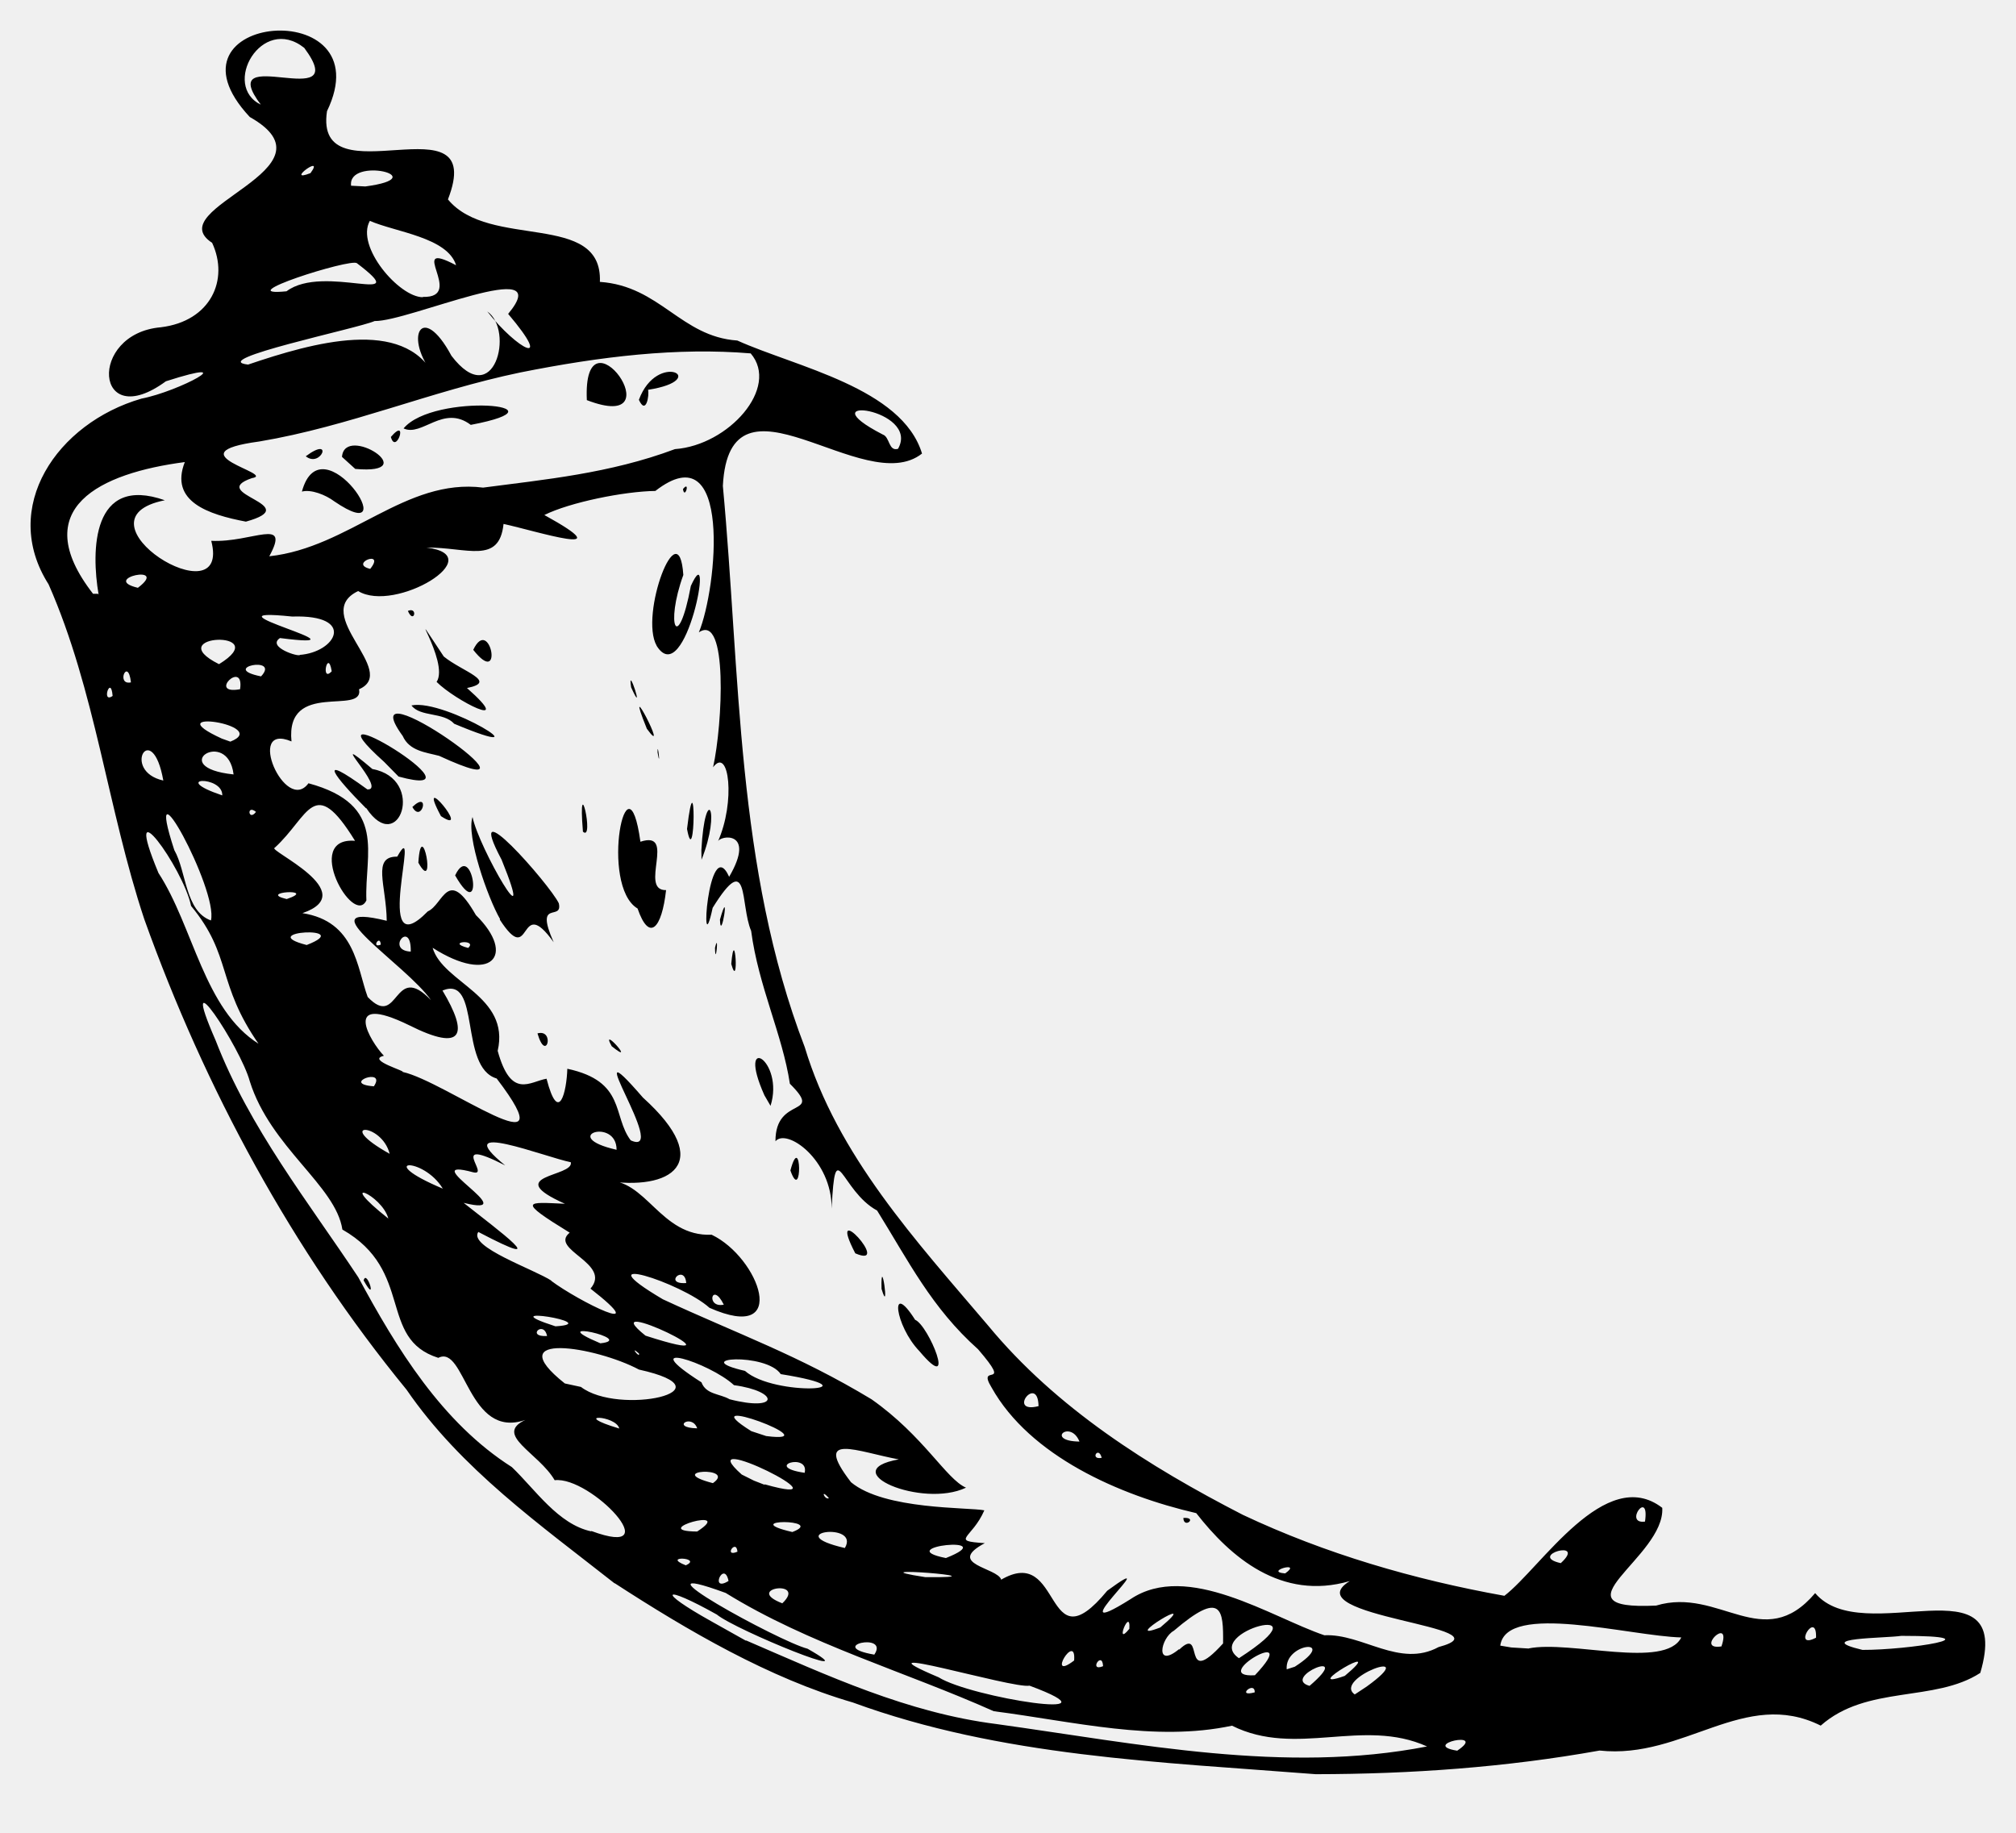
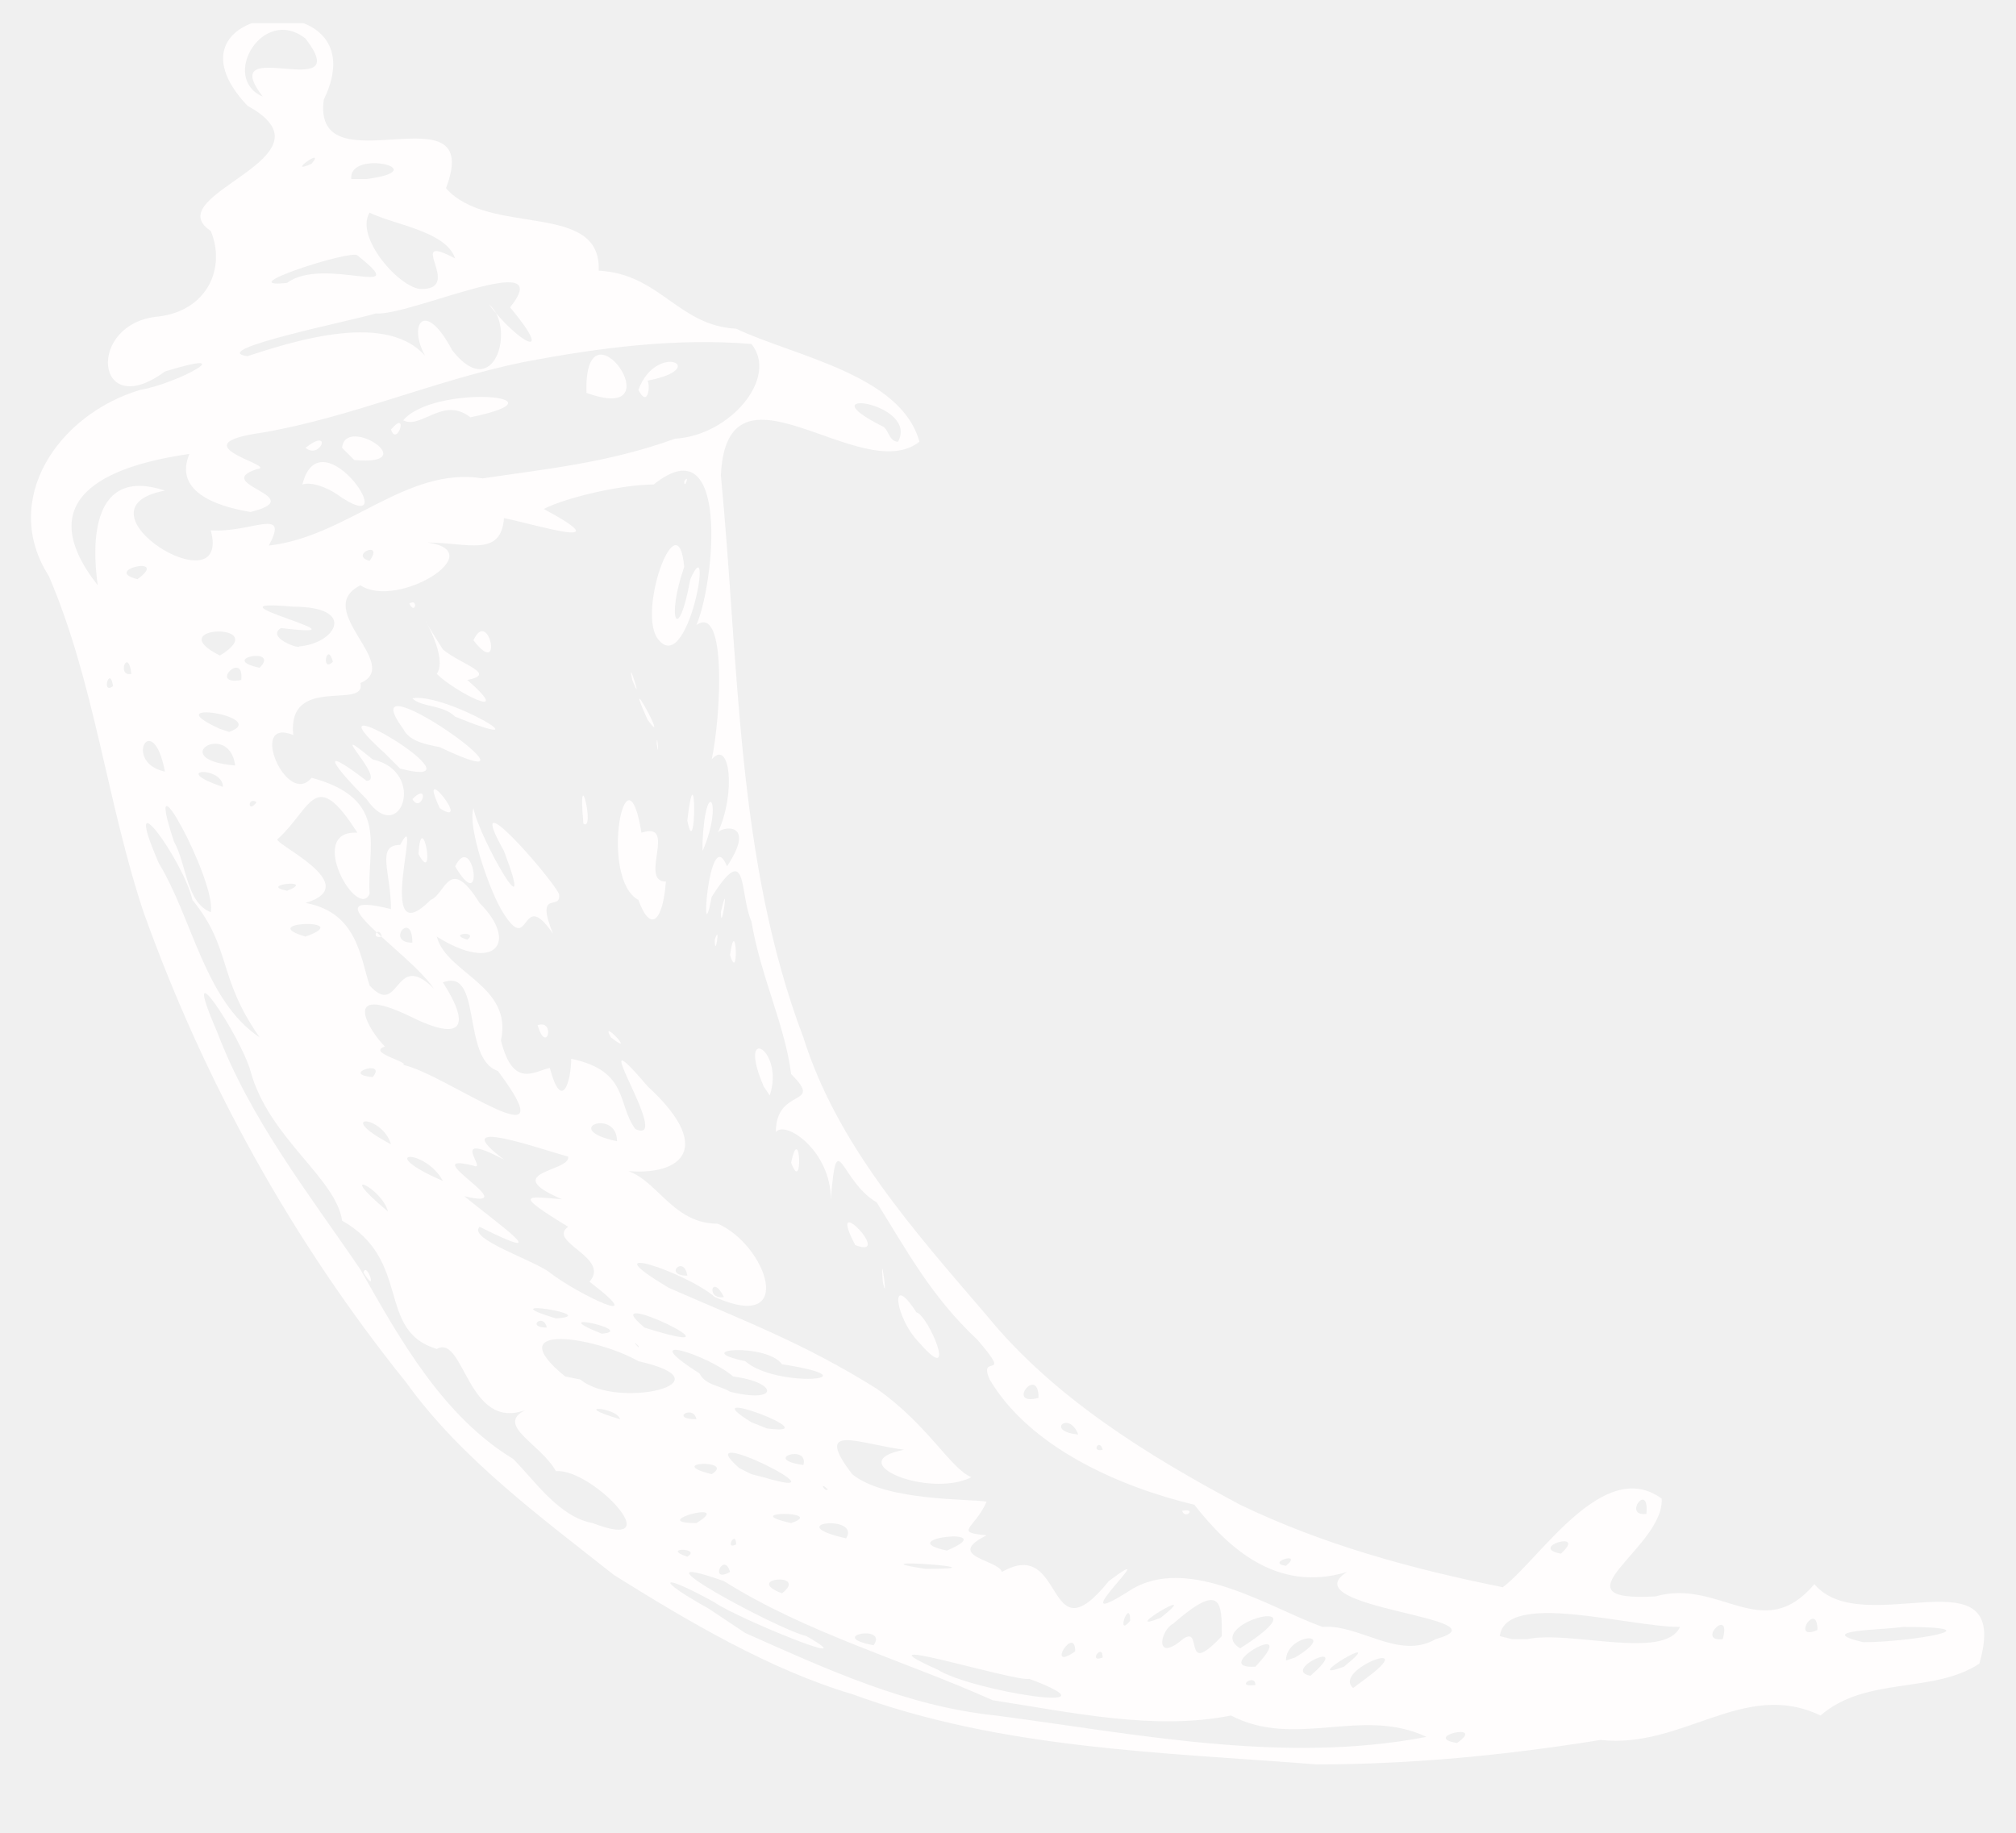
- <svg xmlns="http://www.w3.org/2000/svg" xmlns:xlink="http://www.w3.org/1999/xlink" viewBox="0 0 66 60" fill="#fff" fill-rule="evenodd" stroke="#000" stroke-linecap="round" stroke-linejoin="round">
-   <use xlink:href="#A" x="1" y="1" />
-   <symbol id="A" overflow="visible">
-     <path d="M19.127 50.84c-2.44-1.92-5.04-3.756-6.816-6.344-3.74-4.566-6.6-9.85-8.588-15.406-1.2-3.612-1.6-7.486-3.132-10.96-1.604-2.52.276-5.28 3.04-6.08 1.23-.236 3.392-1.4.8-.568-2.34 1.716-2.566-1.56-.166-1.768 1.64-.2 2.24-1.56 1.68-2.764C4.185 5.8 10.21 4.543 7.177 2.83 4-.57 11.573-1.227 9.705 2.64c-.444 2.972 5.292-.548 3.96 2.888 1.354 1.65 5.068.376 4.974 2.7 1.972.136 2.648 1.794 4.5 1.92 1.92.866 5.394 1.548 6.046 3.7-1.9 1.506-6.306-3.1-6.52 1.06.576 6.16.428 12.504 2.68 18.37 1.066 3.55 3.65 6.346 6 9.112 2.234 2.708 5.26 4.616 8.34 6.2 2.704 1.276 5.6 2.12 8.566 2.652 1.194-.914 3.306-4.312 5.168-2.88.1 1.612-3.7 3.368-.2 3.2 2.07-.624 3.504 1.6 5.206-.408 1.57 1.86 6.52-1.186 5.406 2.612-1.5.974-3.712.386-5.224 1.726-2.494-1.246-4.48 1.114-7.24.816-3.066.55-6.184.77-9.292.774-5.1-.4-10.306-.572-15.156-2.348-2.734-.794-5.4-2.35-7.8-3.908zm4.306 1.866c2.668 1.152 5.28 2.368 8.2 2.736 4.64.644 9.43 1.64 14.086.732-2.108-.952-4.286.37-6.386-.68-2.52.54-5.2-.14-7.8-.474-2.9-1.296-6.052-2.188-8.776-3.872-3.406-1.244 1.76 1.596 2.68 1.826 2.128 1.208-2.34-.6-2.972-1.12-1.784-1-2-.792-.176.224l1.12.628zm-5.08-3.588c2.586.96-.012-1.8-1.194-1.66-.524-.9-2.006-1.486-.96-1.974-1.88.652-1.968-2.48-2.85-2.032-1.988-.628-.774-2.852-3.14-4.2-.216-1.44-2.352-2.686-3.032-4.856-.3-1.112-2.414-4.3-1.116-1.332 1.104 2.86 3.048 5.306 4.668 7.75 1.256 2.328 2.74 4.76 5.028 6.214.772.74 1.516 1.874 2.604 2.106zm-7.448-8.2c.1-.4.472.844 0 0zm10.546 9.326c.572-.256-.824-.324 0 0zm1.4.512c-.146-.706-.64.396 0 0zm1.76.732c.836-.796-1.3-.5 0 0zm3.012 1.68c.508-.75-1.626-.28 0 0zm-5.8-4.03c1.3-.84-1.68-.012 0 0zm1.32.66c-.04-.444-.47.2 0 0zm6.586 4.112c1.06.668 6.184 1.464 2.976.274-.54.112-5.95-1.532-2.976-.274zm-10.456-8.144c-.1-.444-1.644-.492 0 0zm3.066 1.788c.8-.56-1.656-.43 0 0zm2.6 1.6c1.146-.432-1.856-.434 0 0zm-6.92-4.75c1.24.952 5.012.12 1.9-.568-1.414-.754-4.6-1.27-2.428.454l.526.114zm8.64 5.274c.52-.88-2.172-.504 0 0zm-2.626-2.086c3.04.86-2.554-1.92-.75-.32l.4.2.35.136zm5.264 3.04c2.88.028-2.6-.4 0 0zM16.91 42.737c-.112-.536-.7.044 0 0zM34.165 53.36c.076-.968-.94.72 0 0zm-12.34-7.6c-.174-.5-.9-.02 0 0zm-4.64-3.34c1.652-.1-2.26-.728 0 0zm-5.472-3.528c-.206-.792-1.796-1.424 0 0zm14.424 9.154c-.3-.346-.14.074 0 0zm8.976 5.5c-.028-.528-.488.2 0 0zm-9.77-6.33c.16-.68-1.4-.206 0 0zm-6.688-4.24c1.23-.13-1.97-.83 0 0zm11.312 7.03c1.916-.76-1.866-.37 0 0zm-5.884-3.994c2.206.284-2.626-1.5-.486-.16l.486.16zm7.67 4.716c2.06-1.23 1.4 2.886 3.496.348 2.086-1.524-1.8 1.884.768.272 1.86-1.244 4.606.6 6.34 1.186 1.248-.06 2.46 1.08 3.74.386 2.46-.664-4.816-.984-2.908-2.16-2.252.656-3.916-.8-5.026-2.224-2.528-.584-5.448-1.876-6.7-4.112-.514-.84.74.12-.444-1.254-1.52-1.354-2.28-2.892-3.304-4.54-1.2-.65-1.366-2.568-1.488-.064.01-1.6-1.474-2.646-1.84-2.204-.006-1.52 1.6-.76.472-1.884-.24-1.6-1.032-3.2-1.268-5.004-.37-.86-.052-2.7-1.26-.754-.44 2.054-.146-2.524.54-1.016.9-1.54-.324-1.36-.372-1.146.586-1.3.372-3.144-.154-2.44.312-1.4.494-5.07-.466-4.416.6-1.44 1.104-6.594-1.424-4.63-1.024.014-2.796.372-3.634.788 2.626 1.448-.264.524-1.336.292-.14 1.34-1.2.76-2.52.774 2.116.26-1.03 2.16-2.24 1.424-1.576.752 1.36 2.632.03 3.214.164.874-2.414-.316-2.212 1.708-1.528-.644-.2 2.4.556 1.37 2.6.704 1.83 2.308 1.896 3.834-.424.888-2.092-2.088-.372-1.95-1.36-2.206-1.5-.8-2.63.228-.26.074 2.88 1.46.908 2.14 1.734.268 1.784 1.786 2.136 2.744 1.04 1.086.826-1.2 2.074.106-.8-1.16-4.2-3.274-1.45-2.6-.014-1.168-.494-2.112.344-2.1.83-1.5-.868 3.7 1 1.792.516-.226.646-1.5 1.574.12 1.348 1.328.488 2.288-1.416 1.072.34 1.156 2.546 1.568 2.13 3.374.44 1.6 1.054 1.004 1.6.912.4 1.544.66.408.68-.326 1.924.412 1.472 1.55 2.076 2.344 1.326.6-1.9-4.056.4-1.4 2.394 2.16.9 3.066-1.25 2.72 1.36-.1 1.8 1.84 3.5 1.77 1.552.74 2.6 3.574-.072 2.392-.926-.836-4.212-1.868-1.528-.28 2.476 1.148 4.444 1.832 6.832 3.274 1.708 1.2 2.446 2.616 3.094 2.894-1.436.686-4.328-.548-2.2-.926-1.34-.244-2.848-.92-1.564.748 1.092.912 3.866.816 4.364.92-.4.928-1.146 1 .016 1.074-1.296.692.416.8.536 1.194zM29.1 43.233c-.8-.826-.994-2.37-.14-1.026.44.176 1.4 2.526.14 1.026zm8.64 5.46c.492-.032.014.374 0 0zm-9.88-7.5c-.032-1.248.284.96 0 0zM27 40.03c-.994-1.92 1.25.54 0 0zm-10.404-7.2c.584-.156.288.996 0 0zm8.28 4.488c.36-1.346.4 1.128 0 0zm-5.85-4.068c-.412-.74.86.696 0 0zm5 1.608c-.94-2.106.668-1.15.2.344l-.2-.344zm-8.656-5.772c-.4-.692-1.114-2.72-.9-3.34.2 1.008 2.144 4.34.952 1.4-1.316-2.48 1.574.804 1.872 1.424.14.614-.812-.168-.168 1.276-1.176-1.644-.694.908-1.764-.74zm-2.674-1.844c.1-1.608.612 1.1 0 0zm1.204.416c.574-1.212.972 1.7 0 0zm-2.92-2.2c-.996-1-1.716-1.9.048-.614.68.026-1.5-2.074.164-.668 1.76.32.868 2.886-.2 1.28zm1.52-.04c.6-.574.308.564 0 0zm.936.3c-.88-1.644 1.064.7 0 0zm-1.86-1.776c-2.896-2.6 3.64 1.346.472.48l-.472-.48zm8.296 4.8c-1.254-.75-.334-5.288.094-2.186 1.2-.394-.068 1.604.84 1.584-.14 1.26-.55 1.714-.934.6zm3.068 1.814c.12-1.368.26.936 0 0zm-.532-.528c.14-.584.012.688 0 0zm-10.224-6.934c-1.86-2.566 5.406 2.596 1.192.65-.44-.116-.97-.156-1.192-.65zm5.9 3.132c-.176-2.16.392.36 0 0zm4.486 2.88c.346-1.23.026.814 0 0zm-10.1-7.012c1.106-.236 4.6 1.94 1.4.6-.354-.392-1.112-.214-1.4-.6zm9.492 4.732c.12-2.2.66-1.32.004.32l-.004-.32zm-8.67-5.5c.452-.66-1.196-2.986.236-.834.6.492 1.794.824.76 1.032 1.63 1.44-.4.4-.994-.2zm8.2 4.812c.3-2.52.274 1.474 0 0zM12.353 19c.344-.148.2.46 0 0zm2.14 1.274c.55-1.156 1.016 1.288 0 0zm6.034 3.356c-.004-.44.114.646 0 0zm-.35-.772c-.836-2.066.8 1.094 0 0zm-.514-1.356c-.14-.854.48 1.072 0 0zm.836-1.36c-.576-1.012.726-4.46.872-2.32-.606 1.668-.174 2.6.246.36.8-1.76-.168 3.474-1.12 1.96zm.86-5.132c.25-.308.056.37 0 0zm-1.44 28.3c-.34-.3.044.188 0 0zm2.96 1.496c1.646.424 1.64-.256.15-.46-.8-.744-3.324-1.534-1.064-.092.148.4.6.37.914.55zm-5.84-3.88c.906.68 3.414 1.916 1.292.26.716-.832-1.37-1.276-.68-1.832-1.76-1.08-1.4-1-.156-.946-2.116-.946.306-.874.192-1.36-.816-.16-4.052-1.44-2.148.104-1.936-.986-.46.368-1.046.226-2-.54 1.76 1.508-.314 1 1.134.9 3.056 2.306.48.952-.34.488 1.844 1.23 2.4 1.6zm3.094 1.8c3.76 1.212-1.846-1.48 0 0zm15.84 9.596c.048-.748-.514.64 0 0zm1.628.686c.868-.84.036 1.34 1.44-.206.014-1.106-.04-1.76-1.612-.416-.434.24-.626 1.26.174.6zM11.757 36.773c-.266-1.048-1.868-1.044 0 0zm1.74 1.14c-.646-1.07-2.304-.97 0 0zm9.892 5.966c.966.86 4.436.63 1.172.106-.48-.714-3.066-.54-1.172-.106zm13.596 8.4c1.486-1.248-1.44.556 0 0zm3.092 2.124c.01-.4-.64.174 0 0zm.006-.56c1.646-1.74-1.594.1 0 0zM7.48 33.193c-1.4-2-.872-2.9-2.224-4.534-.256-1.25-2.32-4.086-1.068-1.08 1.148 1.76 1.488 4.48 3.292 5.6zm32.08 20.092c3.03-1.956-1.24-.852 0 0zm2.312.906c1.52-1.3-.96-.272 0 0zM11.24 34.563c.434-.646-1.12-.084 0 0zm30.15 19c1.468-.946-.34-.8-.266.086l.266-.086zm-19.924-12.56c-.05-.64-.776.054 0 0zm1.23.708c-.392-.792-.6.124 0 0zm21.05 12.5c1.88-1.36-1.14-.26-.394.26l.394-.26zm-.72-.348c1.534-1.284-1.6.568 0 0zm3.68 2.45c1.028-.688-1.25-.2 0 0zm-34.52-22.22c1.4.308 5.5 3.396 3.074.214-1.248-.37-.5-3.4-1.774-2.88.854 1.428.7 2.036-1.092 1.136-2.254-1.1-1.266.544-.826 1-.6.14.794.52.6.532zm-6.28-4.96c.246-1-2.274-5.6-1.2-2.304.4.694.35 2 1.2 2.304zm11.532 7.1c-.712-.594-.034-.084 0 0zm1.748.408c0-1.08-1.932-.44 0 0zm15.154 9.552c-.3-.74-1.14-.016 0 0zm.728.532c-.108-.414-.4.08 0 0zm6.006 3.784c.6-.426-.72-.056 0 0zM9.04 29.937c1.652-.64-1.77-.456 0 0zM33 45.033c-.02-1.07-1.054.266 0 0zm-24.614-16.6c1.06-.36-1-.236 0 0zm3.08 1.492c-.02-.352-.326.134 0 0zm37.576 23.04c1.364-.276 4.476.694 5-.36-1.66-.04-5.734-1.17-5.926.268l.36.06.586.036zM12.447 30.153c.024-1.084-.844-.04 0 0zm-8.1-5.6c-.368-2.064-1.4-.312 0 0zm1.93.486c.024-.664-1.768-.596 0 0zm1.104.54c-.32-.26-.248.326 0 0zm6.946 4.454c.328-.3-.774-.2 0 0zm-7.68-5.68c-.188-1.56-2.24-.234 0 0zm-3.96-2.57c-.056-.72-.386.272 0 0zm.6-.444c-.096-.854-.506.108 0 0zm3.254 1.94c1.376-.54-2.506-1.12-.28-.1l.28.1zm43.556 26.894c.88-.808-1.12-.25 0 0zm5.26 2.726c.354-1.04-.9.14 0 0zM6.86 21.563c.146-1-1.092.2 0 0zm-4.632-3.1c-.244-1.43-.228-3.93 2.168-3.086-3.174.632 2.2 3.948 1.52 1.328 1.336.066 2.612-.8 1.9.506 2.634-.286 4.454-2.57 7-2.248 2-.264 4.144-.46 6.28-1.26 1.754-.126 3.44-2.014 2.48-3.134-2.392-.2-4.896.096-7.54.624-2.93.608-5.6 1.766-8.546 2.26-2.88.388.6 1.066-.246 1.2-1.5.52 1.794.872-.194 1.424-1.228-.234-2.506-.656-2-1.95-2.76.36-5.186 1.504-3.004 4.312h.16zm6.656-3.37c.646-2.384 3.466 1.96 1.06.32-.286-.216-.76-.4-1.06-.32zm.126-1.156c.934-.694.496.4 0 0zm1.186.02c.086-1.096 2.716.6.434.394l-.434-.394zm1.6-.652c.594-.694.172.614 0 0zm.416-.28c.988-1.186 5.586-.76 2.2-.116-.9-.68-1.594.4-2.2.116zm6-.926c-.148-3.24 2.984 1.15 0 0zm1.704-.01c.6-1.632 2.4-.656.3-.328.046.174-.064.844-.3.328zM6.17 20.743c1.86-1.14-1.974-.988 0 0zm1.376.4c.652-.694-1.4-.28 0 0zm-4.032-2.9c1.06-.8-1.26-.3 0 0zm54.94 34.37c.03-.948-.812.426 0 0zm-5.6-3.8c.16-1.1-.72.094 0 0zm7.12 4.2c1.486.006 4.504-.46 1.27-.46-.508.08-2.96.06-1.27.46zM8.8 20.44c1.204-.08 1.88-1.326-.234-1.256-3.28-.34 2.892 1.124-.4.704-.444.294.628.632.654.55zm1.06.536c-.126-.772-.372.4 0 0zm1.26-3.352c.52-.648-.72-.174 0 0zm-4-6.688c2.148-.73 5.084-1.55 6.1.36-1.032-1.24-.416-2.464.56-.648 1.4 1.836 2.068-.836 1.172-1.452 1 1.268 2.2 1.868.684.08 1.63-1.96-3.26.256-4.372.234-.534.24-5.52 1.272-4.14 1.426zm1.26-2.4c1.224-.924 4.236.55 2.304-.92-.2-.166-4.23 1.114-2.304.92zm4.464.184c1.432.036-.6-1.926 1.088-1.036-.28-.916-1.988-1.086-2.824-1.454-.472.836.96 2.5 1.734 2.5zm-3.68-4.052c.496-.672-.87.34 0 0zm1.796.436c2.3-.306-.588-.994-.466-.024l.466.024zm-3.408-2.66C5.927.31 10.613 2.79 8.96.567 7.567-.54 6.233 1.815 7.553 2.433zM28.4 13.693c.746-1.32-3.08-1.8-.5-.468.236.08.184.56.5.468z" stroke="none" fill="#000" fill-rule="nonzero" />
+ <svg xmlns="http://www.w3.org/2000/svg" xmlns:xlink="http://www.w3.org/1999/xlink" version="1.1" id="Layer_1" x="0px" y="0px" viewBox="0 0 66 60" style="enable-background:new 0 0 66 60;" xml:space="preserve">
+   <style type="text/css">
+ 	.st0{fill:#FFFDFD;}
+ </style>
+   <symbol id="A" viewBox="-32 -28.5 64 57.1">
+     <path class="st0" d="M-12.9,22.3c-2.4-1.9-5-3.8-6.8-6.3c-3.7-4.6-6.6-9.8-8.6-15.4c-1.2-3.6-1.6-7.5-3.1-11   c-1.6-2.5,0.3-5.3,3-6.1c1.2-0.2,3.4-1.4,0.8-0.6c-2.3,1.7-2.6-1.6-0.2-1.8c1.6-0.2,2.2-1.6,1.7-2.8c-1.8-1.2,4.3-2.4,1.2-4.1   c-3.2-3.4,4.4-4.1,2.5-0.2c-0.4,3,5.3-0.5,4,2.9c1.4,1.6,5.1,0.4,5,2.7c2,0.1,2.6,1.8,4.5,1.9c1.9,0.9,5.4,1.5,6,3.7   c-1.9,1.5-6.3-3.1-6.5,1.1C-8.8-7.5-8.9-1.1-6.7,4.7c1.1,3.5,3.6,6.3,6,9.1c2.2,2.7,5.3,4.6,8.3,6.2c2.7,1.3,5.6,2.1,8.6,2.7   c1.2-0.9,3.3-4.3,5.2-2.9c0.1,1.6-3.7,3.4-0.2,3.2c2.1-0.6,3.5,1.6,5.2-0.4c1.6,1.9,6.5-1.2,5.4,2.6c-1.5,1-3.7,0.4-5.2,1.7   c-2.5-1.2-4.5,1.1-7.2,0.8c-3.1,0.5-6.2,0.8-9.3,0.8C5,28.1-0.2,28-5.1,26.2C-7.8,25.4-10.5,23.8-12.9,22.3L-12.9,22.3z M-8.6,24.2   c2.7,1.2,5.3,2.4,8.2,2.7c4.6,0.6,9.4,1.6,14.1,0.7c-2.1-1-4.3,0.4-6.4-0.7c-2.5,0.5-5.2-0.1-7.8-0.5c-2.9-1.3-6.1-2.2-8.8-3.9   c-3.4-1.2,1.8,1.6,2.7,1.8c2.1,1.2-2.3-0.6-3-1.1c-1.8-1-2-0.8-0.2,0.2L-8.6,24.2L-8.6,24.2z M-13.6,20.6c2.6,1,0-1.8-1.2-1.7   c-0.5-0.9-2-1.5-1-2c-1.9,0.7-2-2.5-2.9-2c-2-0.6-0.8-2.9-3.1-4.2c-0.2-1.4-2.4-2.7-3-4.9c-0.3-1.1-2.4-4.3-1.1-1.3   c1.1,2.9,3,5.3,4.7,7.8c1.3,2.3,2.7,4.8,5,6.2C-15.5,19.2-14.7,20.4-13.6,20.6L-13.6,20.6z M-21.1,12.4C-21,12-20.6,13.2-21.1,12.4   z M-10.5,21.7C-10,21.4-11.4,21.4-10.5,21.7z M-9.1,22.2C-9.3,21.5-9.8,22.6-9.1,22.2z M-7.4,22.9C-6.5,22.2-8.7,22.4-7.4,22.9z    M-4.4,24.6C-3.9,23.9-6,24.3-4.4,24.6z M-10.2,20.6C-8.9,19.8-11.9,20.6-10.2,20.6z M-8.9,21.3C-8.9,20.8-9.3,21.5-8.9,21.3z    M-2.3,25.4c1.1,0.7,6.2,1.5,3,0.3C0.2,25.8-5.2,24.1-2.3,25.4z M-12.7,17.2C-12.8,16.8-14.4,16.7-12.7,17.2z M-9.7,19   C-8.9,18.5-11.3,18.6-9.7,19z M-7.1,20.6C-5.9,20.2-8.9,20.2-7.1,20.6z M-14,15.9c1.2,1,5,0.1,1.9-0.6c-1.4-0.8-4.6-1.3-2.4,0.5   L-14,15.9L-14,15.9z M-5.3,21.1C-4.8,20.3-7.5,20.6-5.3,21.1z M-8,19.1c3,0.9-2.6-1.9-0.8-0.3l0.4,0.2L-8,19.1L-8,19.1z M-2.7,22.1   C0.2,22.1-5.3,21.7-2.7,22.1z M-15.1,14.2C-15.2,13.7-15.8,14.2-15.1,14.2z M2.2,24.8C2.2,23.9,1.2,25.5,2.2,24.8z M-10.2,17.2   C-10.3,16.7-11.1,17.2-10.2,17.2z M-14.8,13.9C-13.2,13.8-17.1,13.2-14.8,13.9z M-20.3,10.4C-20.5,9.6-22.1,8.9-20.3,10.4z    M-5.9,19.5C-6.2,19.2-6,19.6-5.9,19.5z M3.1,25C3.1,24.5,2.6,25.2,3.1,25z M-6.7,18.7C-6.5,18-8.1,18.5-6.7,18.7z M-13.3,14.4   C-12.1,14.3-15.3,13.6-13.3,14.4z M-2,21.5C-0.1,20.7-3.9,21.1-2,21.5z M-7.9,17.5c2.2,0.3-2.6-1.5-0.5-0.2L-7.9,17.5z M-0.2,22.2   c2.1-1.2,1.4,2.9,3.5,0.3C5.3,21,1.5,24.4,4,22.8c1.9-1.2,4.6,0.6,6.3,1.2c1.2-0.1,2.5,1.1,3.7,0.4c2.5-0.7-4.8-1-2.9-2.2   c-2.3,0.7-3.9-0.8-5-2.2c-2.5-0.6-5.4-1.9-6.7-4.1C-1,15,0.2,16-1,14.6c-1.5-1.4-2.3-2.9-3.3-4.5C-5.5,9.4-5.6,7.5-5.8,10   c0-1.6-1.5-2.6-1.8-2.2c0-1.5,1.6-0.8,0.5-1.9c-0.2-1.6-1-3.2-1.3-5c-0.4-0.9-0.1-2.7-1.3-0.8c-0.4,2.1-0.1-2.5,0.5-1   C-8.2-2.4-9.4-2.2-9.5-2c0.6-1.3,0.4-3.1-0.2-2.4c0.3-1.4,0.5-5.1-0.5-4.4c0.6-1.4,1.1-6.6-1.4-4.6c-1,0-2.8,0.4-3.6,0.8   c2.6,1.4-0.3,0.5-1.3,0.3c-0.1,1.3-1.2,0.8-2.5,0.8c2.1,0.3-1,2.2-2.2,1.4c-1.6,0.8,1.4,2.6,0,3.2c0.2,0.9-2.4-0.3-2.2,1.7   c-1.5-0.6-0.2,2.4,0.6,1.4c2.6,0.7,1.8,2.3,1.9,3.8c-0.4,0.9-2.1-2.1-0.4-2c-1.4-2.2-1.5-0.8-2.6,0.2c-0.3,0.1,2.9,1.5,0.9,2.1   c1.7,0.3,1.8,1.8,2.1,2.7c1,1.1,0.8-1.2,2.1,0.1c-0.8-1.2-4.2-3.3-1.4-2.6c0-1.2-0.5-2.1,0.3-2.1c0.8-1.5-0.9,3.7,1,1.8   c0.5-0.2,0.6-1.5,1.6,0.1c1.3,1.3,0.5,2.3-1.4,1.1c0.3,1.2,2.5,1.6,2.1,3.4c0.4,1.6,1.1,1,1.6,0.9c0.4,1.5,0.7,0.4,0.7-0.3   c1.9,0.4,1.5,1.5,2.1,2.3c1.3,0.6-1.9-4.1,0.4-1.4c2.4,2.2,0.9,3.1-1.2,2.7c1.4-0.1,1.8,1.8,3.5,1.8c1.6,0.7,2.6,3.6-0.1,2.4   c-0.9-0.8-4.2-1.9-1.5-0.3c2.5,1.1,4.4,1.8,6.8,3.3c1.7,1.2,2.4,2.6,3.1,2.9c-1.4,0.7-4.3-0.5-2.2-0.9C-4.9,18-6.4,17.3-5.1,19   c1.1,0.9,3.9,0.8,4.4,0.9c-0.4,0.9-1.1,1,0,1.1C-2.1,21.7-0.3,21.8-0.2,22.2L-0.2,22.2z M-2.9,14.7c-0.8-0.8-1-2.4-0.1-1   C-2.6,13.8-1.6,16.2-2.9,14.7z M5.7,20.2C6.2,20.1,5.8,20.5,5.7,20.2z M-4.1,12.7C-4.2,11.4-3.9,13.6-4.1,12.7z M-5,11.5   C-6,9.6-3.7,12-5,11.5z M-15.4,4.3C-14.8,4.1-15.1,5.3-15.4,4.3z M-7.1,8.8C-6.8,7.4-6.7,9.9-7.1,8.8z M-13,4.7   C-13.4,4-12.1,5.4-13,4.7z M-8,6.3c-0.9-2.1,0.7-1.2,0.2,0.3L-8,6.3z M-16.6,0.5c-0.4-0.7-1.1-2.7-0.9-3.3c0.2,1,2.1,4.3,1,1.4   C-17.9-3.9-15-0.6-14.7,0c0.1,0.6-0.8-0.2-0.2,1.3C-16-0.3-15.6,2.2-16.6,0.5L-16.6,0.5z M-19.3-1.3C-19.2-2.9-18.7-0.2-19.3-1.3z    M-18.1-0.9C-17.5-2.1-17.1,0.8-18.1-0.9z M-21-3.1c-1-1-1.7-1.9,0-0.6c0.7,0-1.5-2.1,0.2-0.7C-19-4-19.9-1.5-21-3.1L-21-3.1z    M-19.5-3.1C-18.9-3.7-19.2-2.6-19.5-3.1z M-18.6-2.8C-19.4-4.5-17.5-2.1-18.6-2.8z M-20.4-4.6c-2.9-2.6,3.6,1.3,0.5,0.5L-20.4-4.6   z M-12.1,0.2C-13.4-0.5-12.5-5.1-12-2c1.2-0.4-0.1,1.6,0.8,1.6C-11.3,0.9-11.7,1.3-12.1,0.2L-12.1,0.2z M-9.1,2   C-8.9,0.6-8.8,3-9.1,2z M-9.6,1.5C-9.4,0.9-9.6,2.2-9.6,1.5z M-19.8-5.4c-1.9-2.6,5.4,2.6,1.2,0.6C-19.1-4.9-19.6-5-19.8-5.4z    M-13.9-2.3C-14.1-4.5-13.5-2-13.9-2.3z M-9.4,0.6C-9.1-0.7-9.4,1.4-9.4,0.6z M-19.5-6.4c1.1-0.2,4.6,1.9,1.4,0.6   C-18.5-6.2-19.2-6.1-19.5-6.4z M-10-1.7c0.1-2.2,0.7-1.3,0,0.3L-10-1.7z M-18.7-7.2c0.5-0.7-1.2-3,0.2-0.8c0.6,0.5,1.8,0.8,0.8,1   C-16.1-5.6-18.1-6.6-18.7-7.2L-18.7-7.2z M-10.5-2.4C-10.2-4.9-10.2-0.9-10.5-2.4z M-19.6-9.5C-19.3-9.7-19.4-9.1-19.6-9.5z    M-17.5-8.3C-17-9.4-16.5-7-17.5-8.3z M-11.5-4.9C-11.5-5.4-11.4-4.3-11.5-4.9z M-11.8-5.7C-12.7-7.7-11-4.6-11.8-5.7z M-12.3-7   C-12.5-7.9-11.9-6-12.3-7z M-11.5-8.4c-0.6-1,0.7-4.5,0.9-2.3c-0.6,1.7-0.2,2.6,0.2,0.4C-9.6-12.1-10.5-6.9-11.5-8.4L-11.5-8.4z    M-10.6-13.5C-10.4-13.8-10.6-13.2-10.6-13.5z M-12.1,14.8C-12.4,14.5-12,15-12.1,14.8z M-9.1,16.3c1.6,0.4,1.6-0.3,0.1-0.5   c-0.8-0.7-3.3-1.5-1.1-0.1C-9.9,16.1-9.4,16.1-9.1,16.3L-9.1,16.3z M-15,12.4c0.9,0.7,3.4,1.9,1.3,0.3c0.7-0.8-1.4-1.3-0.7-1.8   c-1.8-1.1-1.4-1-0.2-0.9c-2.1-0.9,0.3-0.9,0.2-1.4c-0.8-0.2-4.1-1.4-2.1,0.1c-1.9-1-0.5,0.4-1,0.2c-2-0.5,1.8,1.5-0.3,1   c1.1,0.9,3.1,2.3,0.5,1C-17.7,11.3-15.5,12-15,12.4L-15,12.4z M-11.9,14.2C-8.1,15.4-13.7,12.7-11.9,14.2z M4,23.8   C4,23,3.5,24.4,4,23.8z M5.6,24.5c0.9-0.8,0,1.3,1.4-0.2c0-1.1,0-1.8-1.6-0.4C5,24.1,4.8,25.1,5.6,24.5L5.6,24.5z M-20.2,8.2   C-20.5,7.2-22.1,7.2-20.2,8.2z M-18.5,9.4C-19.1,8.3-20.8,8.4-18.5,9.4z M-8.6,15.3c1,0.9,4.4,0.6,1.2,0.1   C-7.9,14.7-10.5,14.9-8.6,15.3z M5,23.7C6.5,22.5,3.5,24.3,5,23.7z M8.1,25.9C8.1,25.5,7.4,26,8.1,25.9z M8.1,25.3   C9.7,23.6,6.5,25.4,8.1,25.3z M-24.5,4.7c-1.4-2-0.9-2.9-2.2-4.5C-27-1.1-29.1-4-27.8-1C-26.7,0.8-26.3,3.5-24.5,4.7L-24.5,4.7z    M7.6,24.7C10.6,22.8,6.3,23.9,7.6,24.7z M9.9,25.6C11.4,24.3,8.9,25.4,9.9,25.6z M-20.8,6C-20.3,5.4-21.9,5.9-20.8,6z M9.4,25   c1.5-0.9-0.3-0.8-0.3,0.1L9.4,25z M-10.5,12.5C-10.6,11.8-11.3,12.5-10.5,12.5z M-9.3,13.2C-9.7,12.4-9.9,13.3-9.3,13.2z    M11.7,25.7c1.9-1.4-1.1-0.3-0.4,0.3L11.7,25.7z M11,25.3C12.6,24,9.4,25.9,11,25.3z M14.7,27.8C15.7,27.1,13.5,27.6,14.7,27.8z    M-19.8,5.6c1.4,0.3,5.5,3.4,3.1,0.2c-1.2-0.4-0.5-3.4-1.8-2.9c0.9,1.4,0.7,2-1.1,1.1c-2.3-1.1-1.3,0.5-0.8,1   C-21,5.2-19.6,5.5-19.8,5.6L-19.8,5.6z M-26.1,0.6c0.2-1-2.3-5.6-1.2-2.3C-26.9-1-26.9,0.3-26.1,0.6z M-14.6,7.7   C-15.3,7.1-14.6,7.6-14.6,7.7z M-12.8,8.1C-12.8,7-14.7,7.7-12.8,8.1z M2.3,17.7C2,16.9,1.2,17.6,2.3,17.7z M3.1,18.2   C3,17.8,2.7,18.3,3.1,18.2z M9.1,22C9.7,21.5,8.4,21.9,9.1,22z M-23,1.4C-21.3,0.8-24.7,0.9-23,1.4z M1,16.5   C1,15.4-0.1,16.8,1,16.5z M-23.6-0.1C-22.6-0.5-24.6-0.3-23.6-0.1z M-20.5,1.4C-20.6,1-20.9,1.5-20.5,1.4z M17,24.4   c1.4-0.3,4.5,0.7,5-0.4c-1.7,0-5.7-1.2-5.9,0.3l0.4,0.1L17,24.4L17,24.4z M-19.5,1.6C-19.5,0.5-20.4,1.6-19.5,1.6z M-27.6-4   C-28-6.1-29-4.3-27.6-4z M-25.7-3.5C-25.7-4.2-27.5-4.1-25.7-3.5z M-24.6-3C-24.9-3.2-24.9-2.6-24.6-3z M-17.7,1.5   C-17.3,1.2-18.4,1.3-17.7,1.5z M-25.3-4.2C-25.5-5.7-27.6-4.4-25.3-4.2z M-29.3-6.8C-29.4-7.5-29.7-6.5-29.3-6.8z M-28.7-7.2   C-28.8-8.1-29.2-7.1-28.7-7.2z M-25.5-5.3c1.4-0.5-2.5-1.1-0.3-0.1L-25.5-5.3z M18.1,21.6C19,20.8,17,21.4,18.1,21.6z M23.4,24.4   C23.7,23.3,22.5,24.5,23.4,24.4z M-25.1-7C-25-8-26.2-6.8-25.1-7z M-29.8-10.1c-0.2-1.4-0.2-3.9,2.2-3.1c-3.2,0.6,2.2,3.9,1.5,1.3   c1.3,0.1,2.6-0.8,1.9,0.5c2.6-0.3,4.5-2.6,7-2.2c2-0.3,4.1-0.5,6.3-1.3c1.8-0.1,3.4-2,2.5-3.1c-2.4-0.2-4.9,0.1-7.5,0.6   c-2.9,0.6-5.6,1.8-8.5,2.3c-2.9,0.4,0.6,1.1-0.2,1.2c-1.5,0.5,1.8,0.9-0.2,1.4c-1.2-0.2-2.5-0.7-2-1.9c-2.8,0.4-5.2,1.5-3,4.3   L-29.8-10.1L-29.8-10.1z M-23.1-13.4c0.6-2.4,3.5,2,1.1,0.3C-22.3-13.3-22.8-13.5-23.1-13.4z M-23-14.6   C-22.1-15.3-22.5-14.2-23-14.6z M-21.8-14.6c0.1-1.1,2.7,0.6,0.4,0.4L-21.8-14.6z M-20.2-15.2C-19.6-15.9-20-14.6-20.2-15.2z    M-19.8-15.5c1-1.2,5.6-0.8,2.2-0.1C-18.5-16.3-19.2-15.2-19.8-15.5z M-13.8-16.4C-13.9-19.7-10.8-15.3-13.8-16.4z M-12.1-16.5   c0.6-1.6,2.4-0.7,0.3-0.3C-11.7-16.6-11.8-15.9-12.1-16.5z M-25.8-7.8C-24-8.9-27.8-8.8-25.8-7.8z M-24.5-7.4   C-23.8-8.1-25.9-7.7-24.5-7.4z M-28.5-10.3C-27.4-11.1-29.7-10.6-28.5-10.3z M26.5,24.1C26.5,23.1,25.6,24.5,26.5,24.1z M20.9,20.3   C21,19.2,20.1,20.4,20.9,20.3z M28,24.5c1.5,0,4.5-0.5,1.3-0.5C28.7,24.1,26.3,24.1,28,24.5z M-23.2-8.1c1.2-0.1,1.9-1.3-0.2-1.3   c-3.3-0.3,2.9,1.1-0.4,0.7C-24.3-8.4-23.2-8-23.2-8.1L-23.2-8.1z M-22.1-7.6C-22.3-8.3-22.5-7.2-22.1-7.6z M-20.9-10.9   C-20.4-11.6-21.6-11.1-20.9-10.9z M-24.9-17.6c2.1-0.7,5.1-1.5,6.1,0.4c-1-1.2-0.4-2.5,0.6-0.6c1.4,1.8,2.1-0.8,1.2-1.5   c1,1.3,2.2,1.9,0.7,0.1c1.6-2-3.3,0.3-4.4,0.2C-21.3-18.8-26.3-17.8-24.9-17.6L-24.9-17.6z M-23.6-20c1.2-0.9,4.2,0.6,2.3-0.9   C-21.5-21.1-25.5-19.8-23.6-20z M-19.2-19.8c1.4,0-0.6-1.9,1.1-1c-0.3-0.9-2-1.1-2.8-1.5C-21.4-21.5-19.9-19.8-19.2-19.8   L-19.2-19.8z M-22.8-23.9C-22.3-24.5-23.7-23.5-22.8-23.9z M-21-23.4c2.3-0.3-0.6-1-0.5,0L-21-23.4z M-24.4-26.1   c-1.6-2.1,3.1,0.3,1.4-1.9C-24.4-29.1-25.8-26.7-24.4-26.1L-24.4-26.1z M-3.6-14.8c0.7-1.3-3.1-1.8-0.5-0.5   C-3.9-15.2-3.9-14.8-3.6-14.8z" />
  </symbol>
+   <use xlink:href="#A" width="64" height="57.1" id="XMLID_1_" x="-32" y="-28.5" transform="matrix(1 0 0 1 33 29.2611)" style="overflow:visible;" />
</svg>
